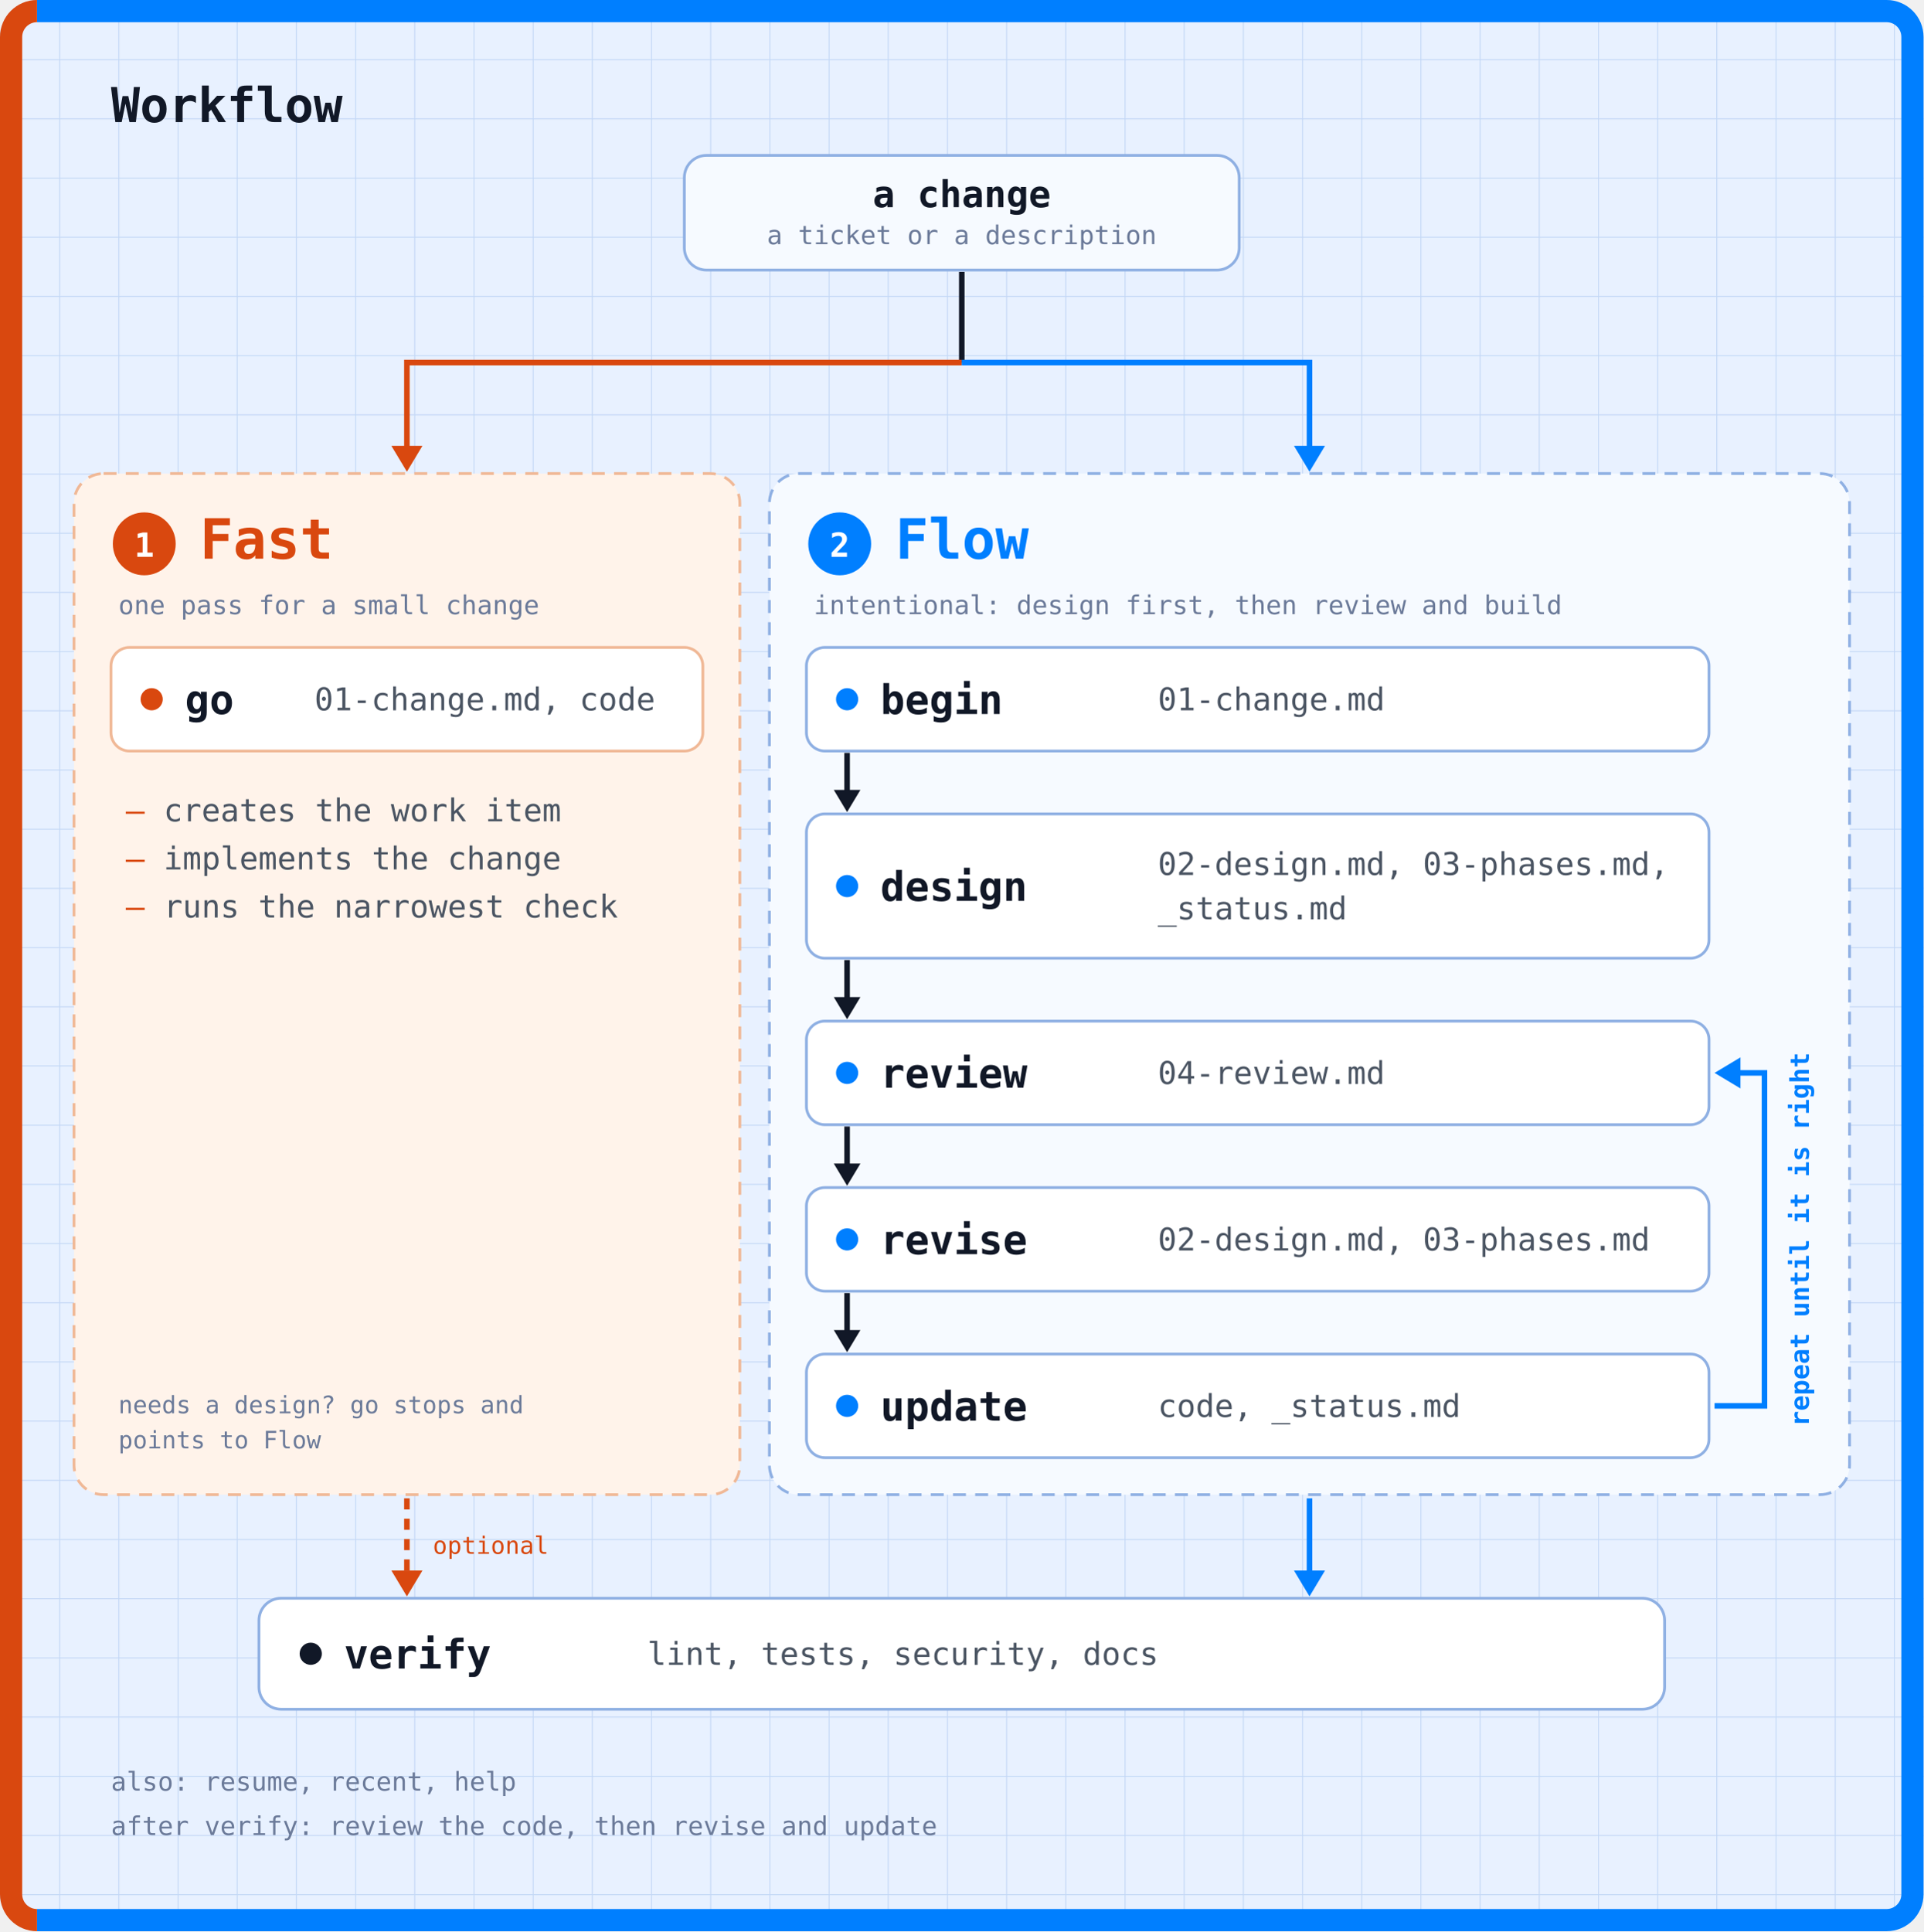
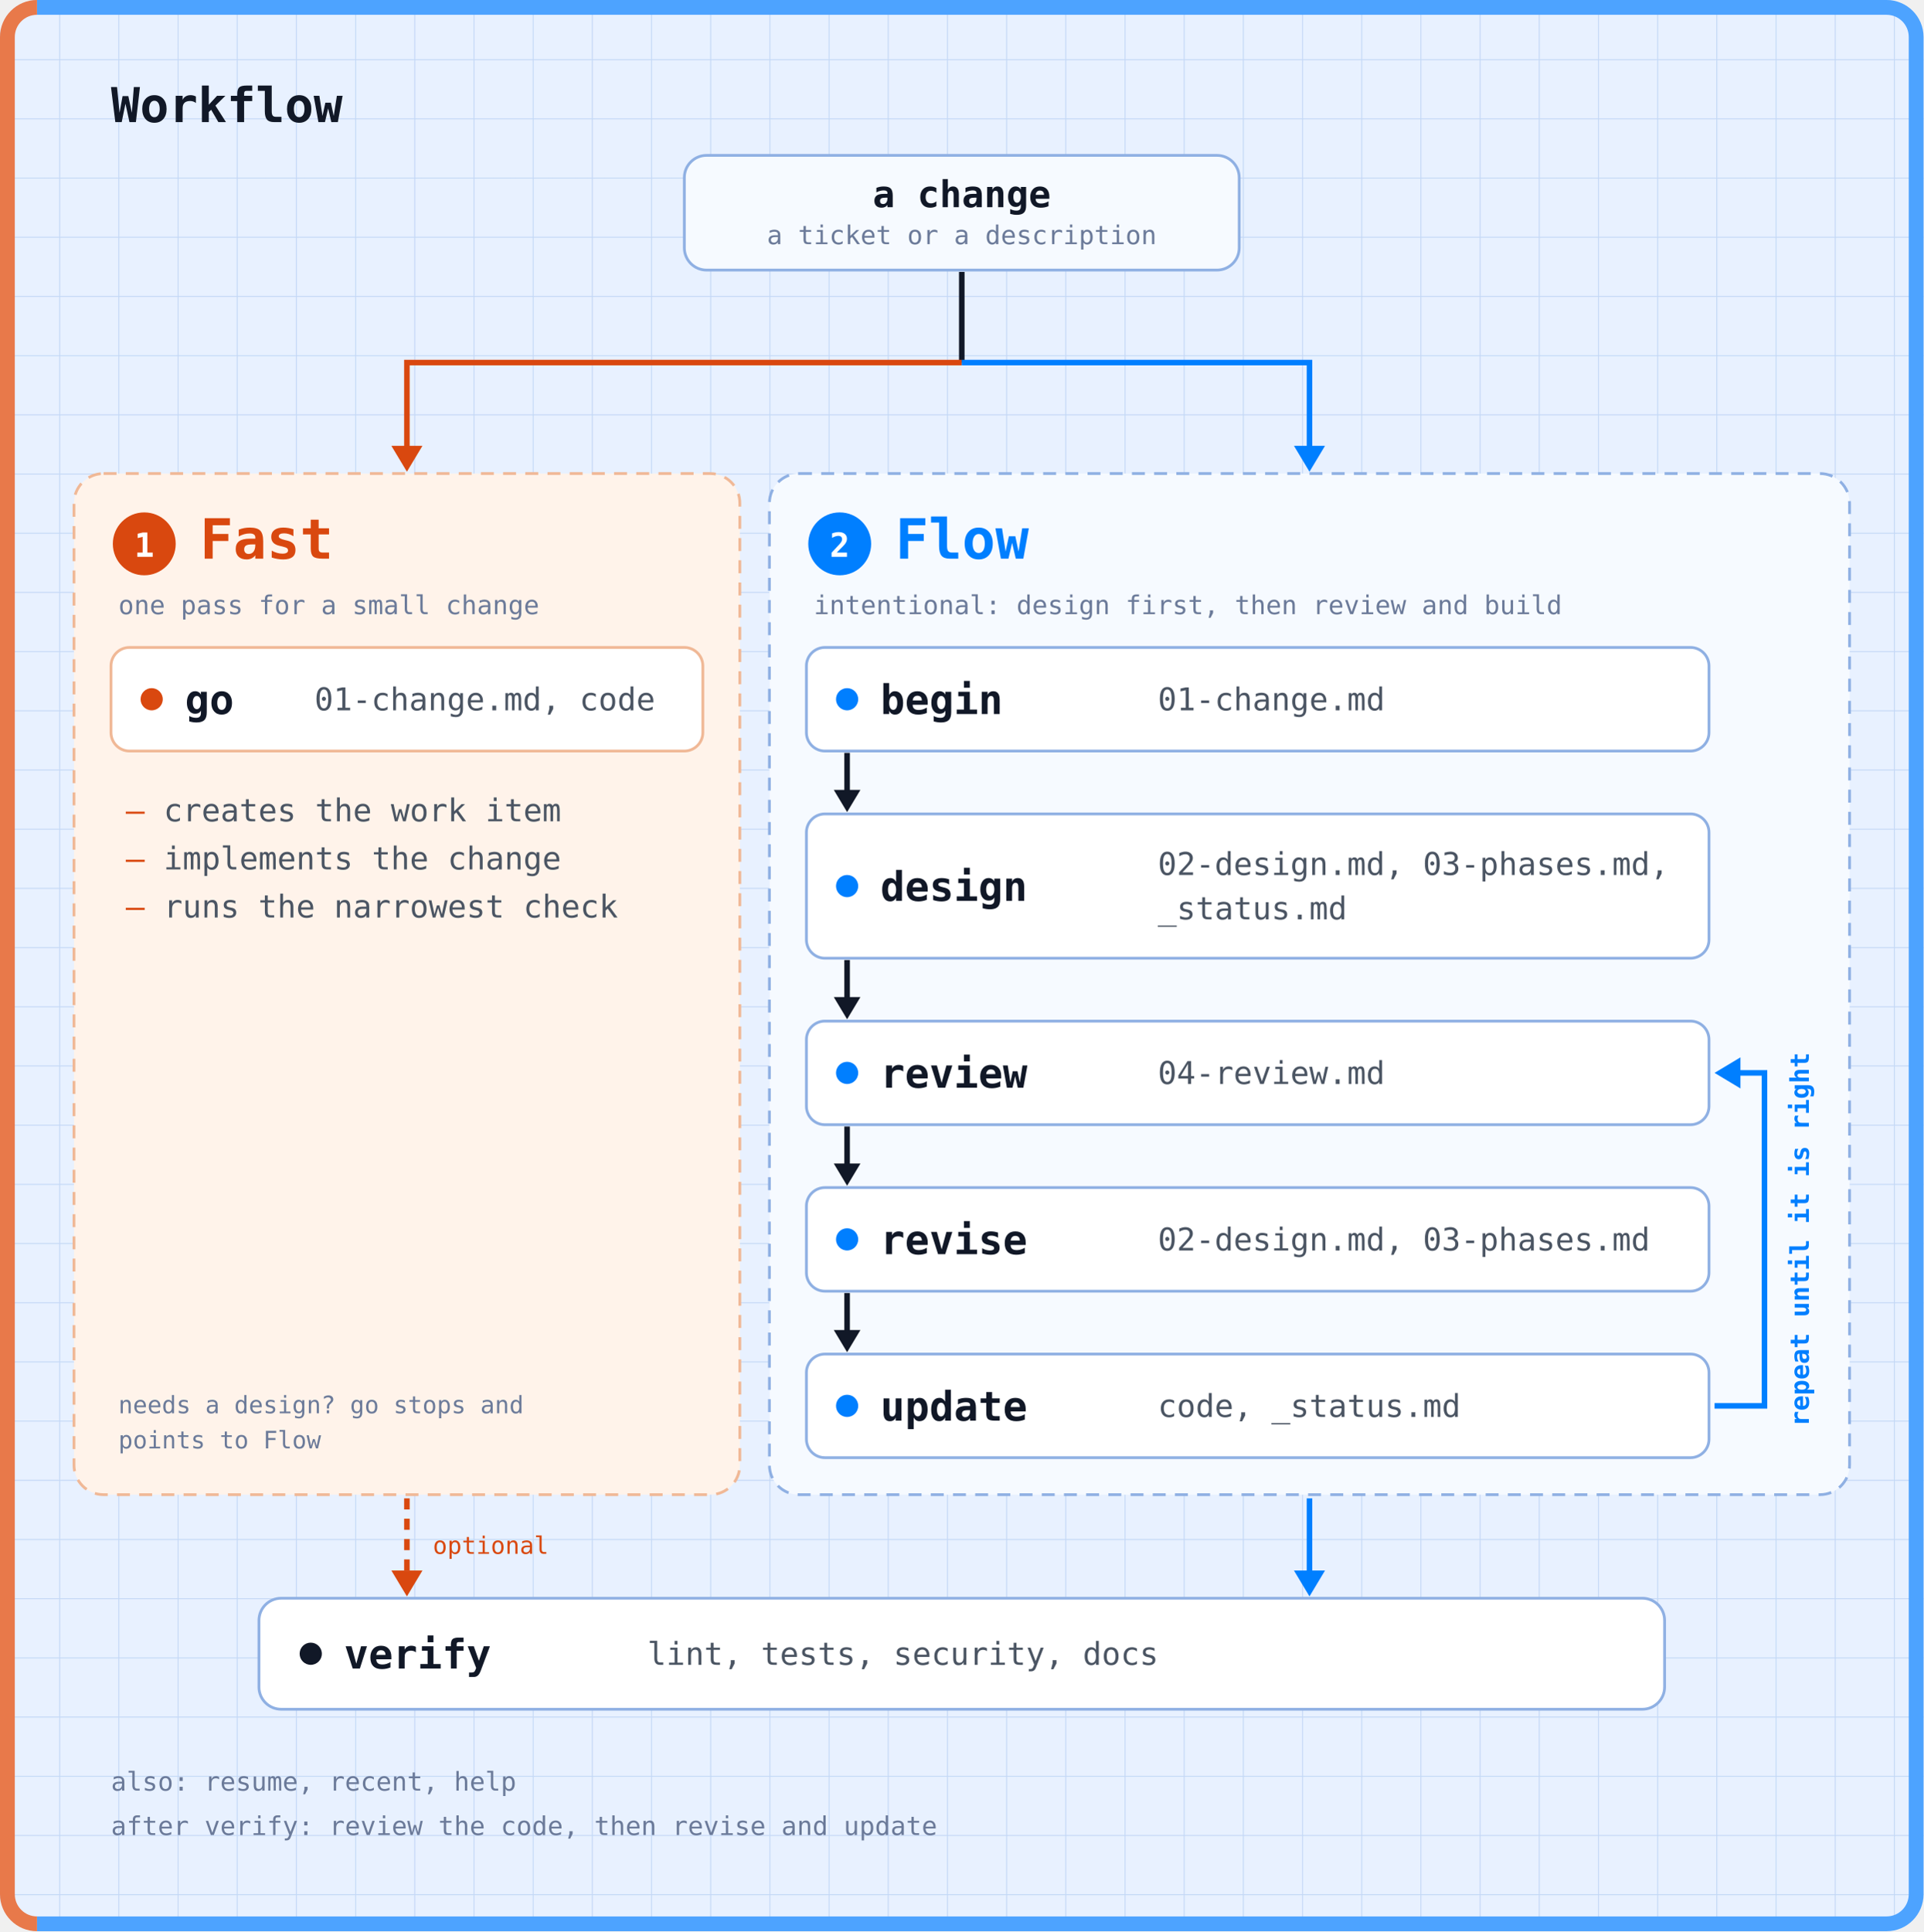
<svg xmlns="http://www.w3.org/2000/svg" width="1040" height="1044" viewBox="0 0 1040 1044" role="img" aria-label="Workflow: a change takes Fast or Flow, then verify">
  <defs>
    <pattern id="grid" width="32" height="32" patternUnits="userSpaceOnUse">
      <path d="M32 0H0V32" fill="none" stroke="#C4D8F6" stroke-width="1" />
    </pattern>
    <clipPath id="frame">
      <rect width="1040" height="1044" rx="20" />
    </clipPath>
  </defs>
  <g clip-path="url(#frame)">
    <rect width="1040" height="1044" fill="#E8F1FF" />
    <rect width="1040" height="1044" fill="url(#grid)" />
  </g>
-   <path d="M 20 6 H 1020 A 14 14 0 0 1 1034 20 V 1024 A 14 14 0 0 1 1020 1038 H 20" fill="none" stroke="#007FFF" stroke-width="12" />
-   <path d="M 20 6 A 14 14 0 0 0 6 20 V 1024 A 14 14 0 0 0 20 1038" fill="none" stroke="#D9480F" stroke-width="12" />
+   <path d="M 20 4 H 1020 A 16 16 0 0 1 1036 20 V 1024 A 16 16 0 0 1 1020 1040 H 20" fill="none" stroke="#4DA3FF" stroke-width="8" />
+   <path d="M 20 4 A 16 16 0 0 0 4 20 V 1024 A 16 16 0 0 0 20 1040" fill="none" stroke="#E8794A" stroke-width="8" />
  <g font-family="ui-monospace, SFMono-Regular, Menlo, Consolas, 'DejaVu Sans Mono', monospace" transform="translate(0 20)">
    <text x="60" y="46" font-size="26" font-weight="700" fill="#111827">Workflow</text>
    <rect x="370" y="64" width="300" height="62" rx="12" fill="#F6FAFF" stroke="#8FB0E3" stroke-width="1.5" />
    <text x="520" y="92" font-size="20" font-weight="700" fill="#111827" text-anchor="middle">a change</text>
    <text x="520" y="112" font-size="14" fill="#6B7A99" text-anchor="middle">a ticket or a description</text>
    <line x1="520" y1="127" x2="520" y2="176" stroke="#111827" stroke-width="3" />
    <path d="M 520 176 H 220 V 222" fill="none" stroke="#D9480F" stroke-width="3" />
    <polygon points="211.6,221 228.4,221 220,235" fill="#D9480F" />
    <path d="M 520 176 H 708 V 222" fill="none" stroke="#007FFF" stroke-width="3" />
    <polygon points="699.6,221 716.4,221 708,235" fill="#007FFF" />
    <rect x="40" y="236" width="360" height="552" rx="16" fill="#FFF3EA" stroke="#F0B896" stroke-width="1.5" stroke-dasharray="7 5" />
    <circle cx="78" cy="274" r="17" fill="#D9480F" />
    <text x="78" y="281" font-size="18" font-weight="700" fill="#FFFFFF" text-anchor="middle">1</text>
    <text x="108" y="282" font-size="30" font-weight="700" fill="#D9480F">Fast</text>
    <text x="64" y="312" font-size="14" fill="#6B7A99">one pass for a small change</text>
    <rect x="60" y="330" width="320" height="56" rx="10" fill="#FFFFFF" stroke="#F0B896" stroke-width="1.5" />
    <circle cx="82" cy="358" r="6" fill="#D9480F" />
    <text x="100" y="366" font-size="22" font-weight="700" fill="#111827">go</text>
    <text x="170" y="364" font-size="17" fill="#4B5563">01-change.md, code</text>
    <text x="68" y="424" font-size="17" fill="#4B5563">
      <tspan fill="#D9480F">–</tspan> creates the work item</text>
    <text x="68" y="450" font-size="17" fill="#4B5563">
      <tspan fill="#D9480F">–</tspan> implements the change</text>
    <text x="68" y="476" font-size="17" fill="#4B5563">
      <tspan fill="#D9480F">–</tspan> runs the narrowest check</text>
    <text x="64" y="744" font-size="13" fill="#6B7A99">needs a design? go stops and</text>
    <text x="64" y="763" font-size="13" fill="#6B7A99">points to Flow</text>
    <rect x="416" y="236" width="584" height="552" rx="16" fill="#F6FAFF" stroke="#8FB0E3" stroke-width="1.5" stroke-dasharray="7 5" />
    <circle cx="454" cy="274" r="17" fill="#007FFF" />
    <text x="454" y="281" font-size="18" font-weight="700" fill="#FFFFFF" text-anchor="middle">2</text>
    <text x="484" y="282" font-size="30" font-weight="700" fill="#007FFF">Flow</text>
    <text x="440" y="312" font-size="14" fill="#6B7A99">intentional: design first, then review and build</text>
    <rect x="436" y="330" width="488" height="56" rx="10" fill="#FFFFFF" stroke="#8FB0E3" stroke-width="1.5" />
    <circle cx="458" cy="358" r="6" fill="#007FFF" />
    <text x="476" y="366" font-size="22" font-weight="700" fill="#111827">begin</text>
    <text x="626" y="364" font-size="17" fill="#4B5563">01-change.md</text>
    <rect x="436" y="420" width="488" height="78" rx="10" fill="#FFFFFF" stroke="#8FB0E3" stroke-width="1.5" />
    <circle cx="458" cy="459" r="6" fill="#007FFF" />
    <text x="476" y="467" font-size="22" font-weight="700" fill="#111827">design</text>
    <text x="626" y="453" font-size="17" fill="#4B5563">02-design.md, 03-phases.md,</text>
    <text x="626" y="477" font-size="17" fill="#4B5563">_status.md</text>
    <rect x="436" y="532" width="488" height="56" rx="10" fill="#FFFFFF" stroke="#8FB0E3" stroke-width="1.5" />
    <circle cx="458" cy="560" r="6" fill="#007FFF" />
    <text x="476" y="568" font-size="22" font-weight="700" fill="#111827">review</text>
    <text x="626" y="566" font-size="17" fill="#4B5563">04-review.md</text>
    <rect x="436" y="622" width="488" height="56" rx="10" fill="#FFFFFF" stroke="#8FB0E3" stroke-width="1.5" />
    <circle cx="458" cy="650" r="6" fill="#007FFF" />
    <text x="476" y="658" font-size="22" font-weight="700" fill="#111827">revise</text>
    <text x="626" y="656" font-size="17" fill="#4B5563">02-design.md, 03-phases.md</text>
    <rect x="436" y="712" width="488" height="56" rx="10" fill="#FFFFFF" stroke="#8FB0E3" stroke-width="1.5" />
    <circle cx="458" cy="740" r="6" fill="#007FFF" />
    <text x="476" y="748" font-size="22" font-weight="700" fill="#111827">update</text>
    <text x="626" y="746" font-size="17" fill="#4B5563">code, _status.md</text>
    <line x1="458" y1="387" x2="458" y2="408" stroke="#111827" stroke-width="3" />
    <polygon points="450.8,407 465.2,407 458,419" fill="#111827" />
    <line x1="458" y1="499" x2="458" y2="520" stroke="#111827" stroke-width="3" />
    <polygon points="450.8,519 465.2,519 458,531" fill="#111827" />
    <line x1="458" y1="589" x2="458" y2="610" stroke="#111827" stroke-width="3" />
    <polygon points="450.8,609 465.2,609 458,621" fill="#111827" />
    <line x1="458" y1="679" x2="458" y2="700" stroke="#111827" stroke-width="3" />
    <polygon points="450.8,699 465.2,699 458,711" fill="#111827" />
    <path d="M 927 740 H 954 V 560 H 940" fill="none" stroke="#007FFF" stroke-width="3" />
    <polygon points="941,551.6 941,568.4 927,560" fill="#007FFF" />
    <text transform="translate(978 650) rotate(-90)" font-size="14" font-weight="700" fill="#007FFF" text-anchor="middle">repeat until it is right</text>
    <path d="M 220 790 V 830" fill="none" stroke="#D9480F" stroke-width="3" stroke-dasharray="6 5" />
    <polygon points="211.6,829 228.4,829 220,843" fill="#D9480F" />
    <text x="234" y="820" font-size="13" fill="#D9480F">optional</text>
    <line x1="708" y1="790" x2="708" y2="830" stroke="#007FFF" stroke-width="3" />
    <polygon points="699.6,829 716.4,829 708,843" fill="#007FFF" />
    <rect x="140" y="844" width="760" height="60" rx="12" fill="#FFFFFF" stroke="#8FB0E3" stroke-width="1.5" />
    <circle cx="168" cy="874" r="6" fill="#111827" />
    <text x="186" y="882" font-size="22" font-weight="700" fill="#111827">verify</text>
    <text x="350" y="880" font-size="17" fill="#4B5563">lint, tests, security, docs</text>
    <text x="60" y="948" font-size="14" fill="#6B7A99">also: resume, recent, help</text>
    <text x="60" y="972" font-size="14" fill="#6B7A99">after verify: review the code, then revise and update</text>
  </g>
</svg>
